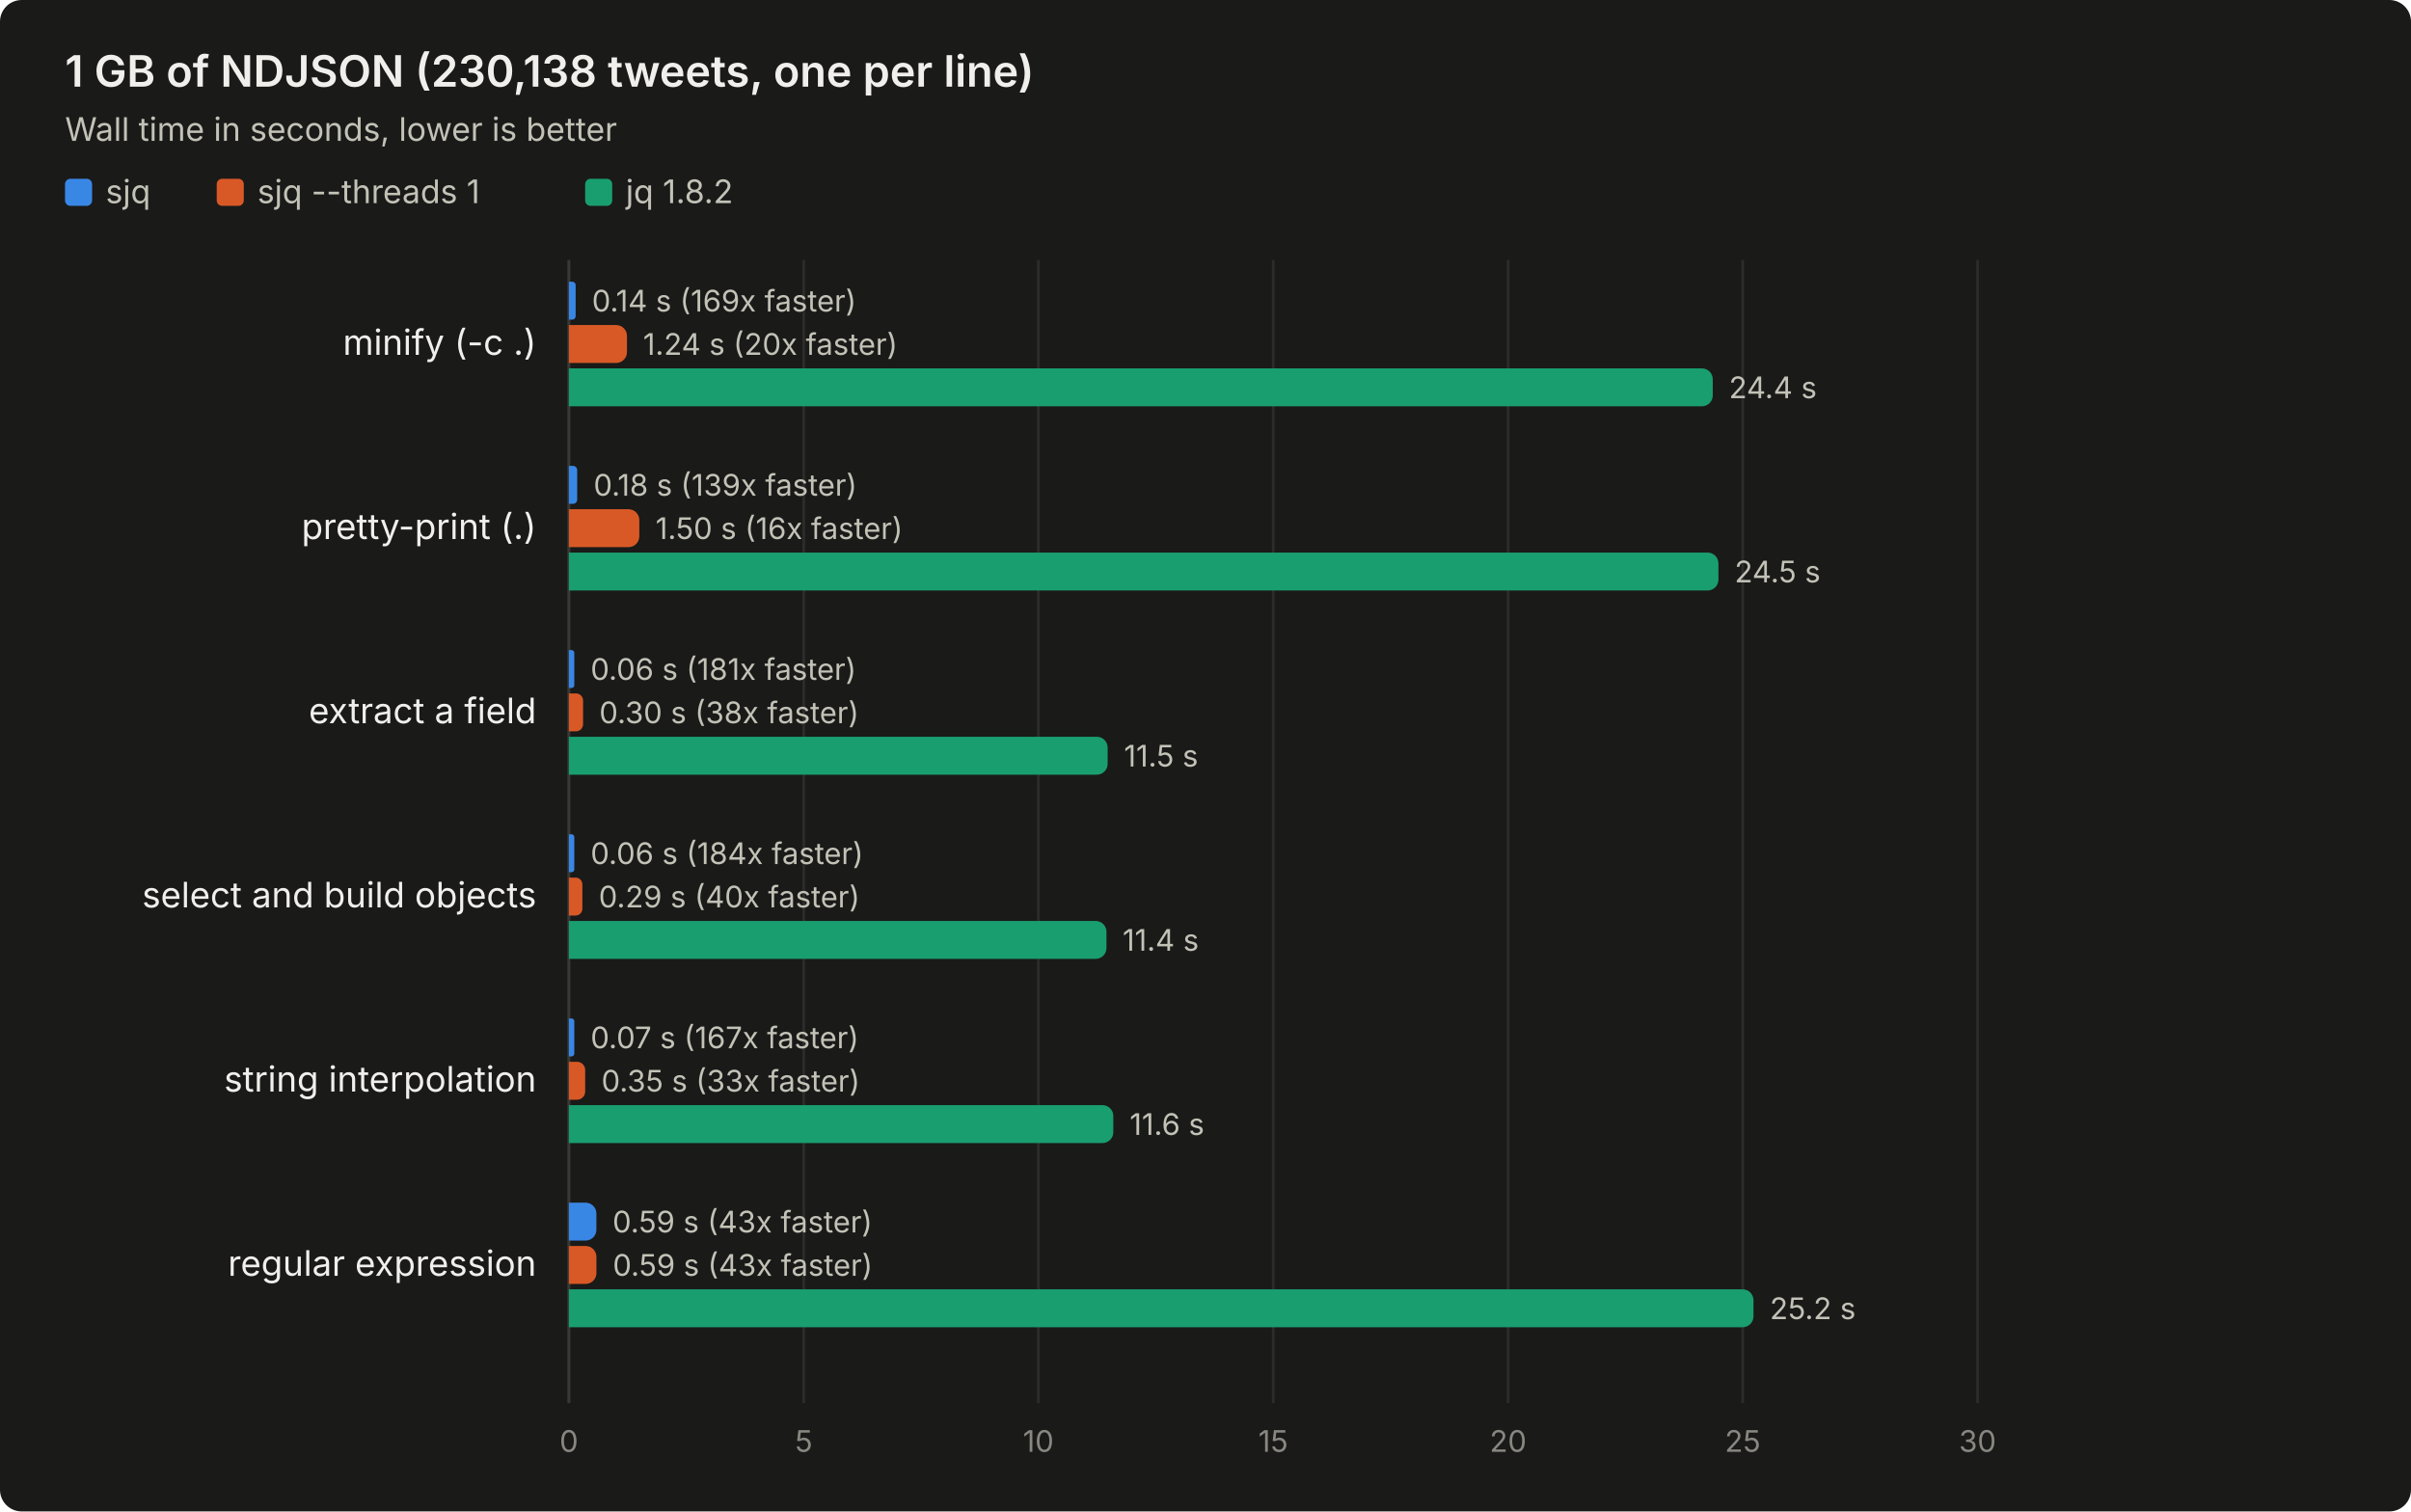
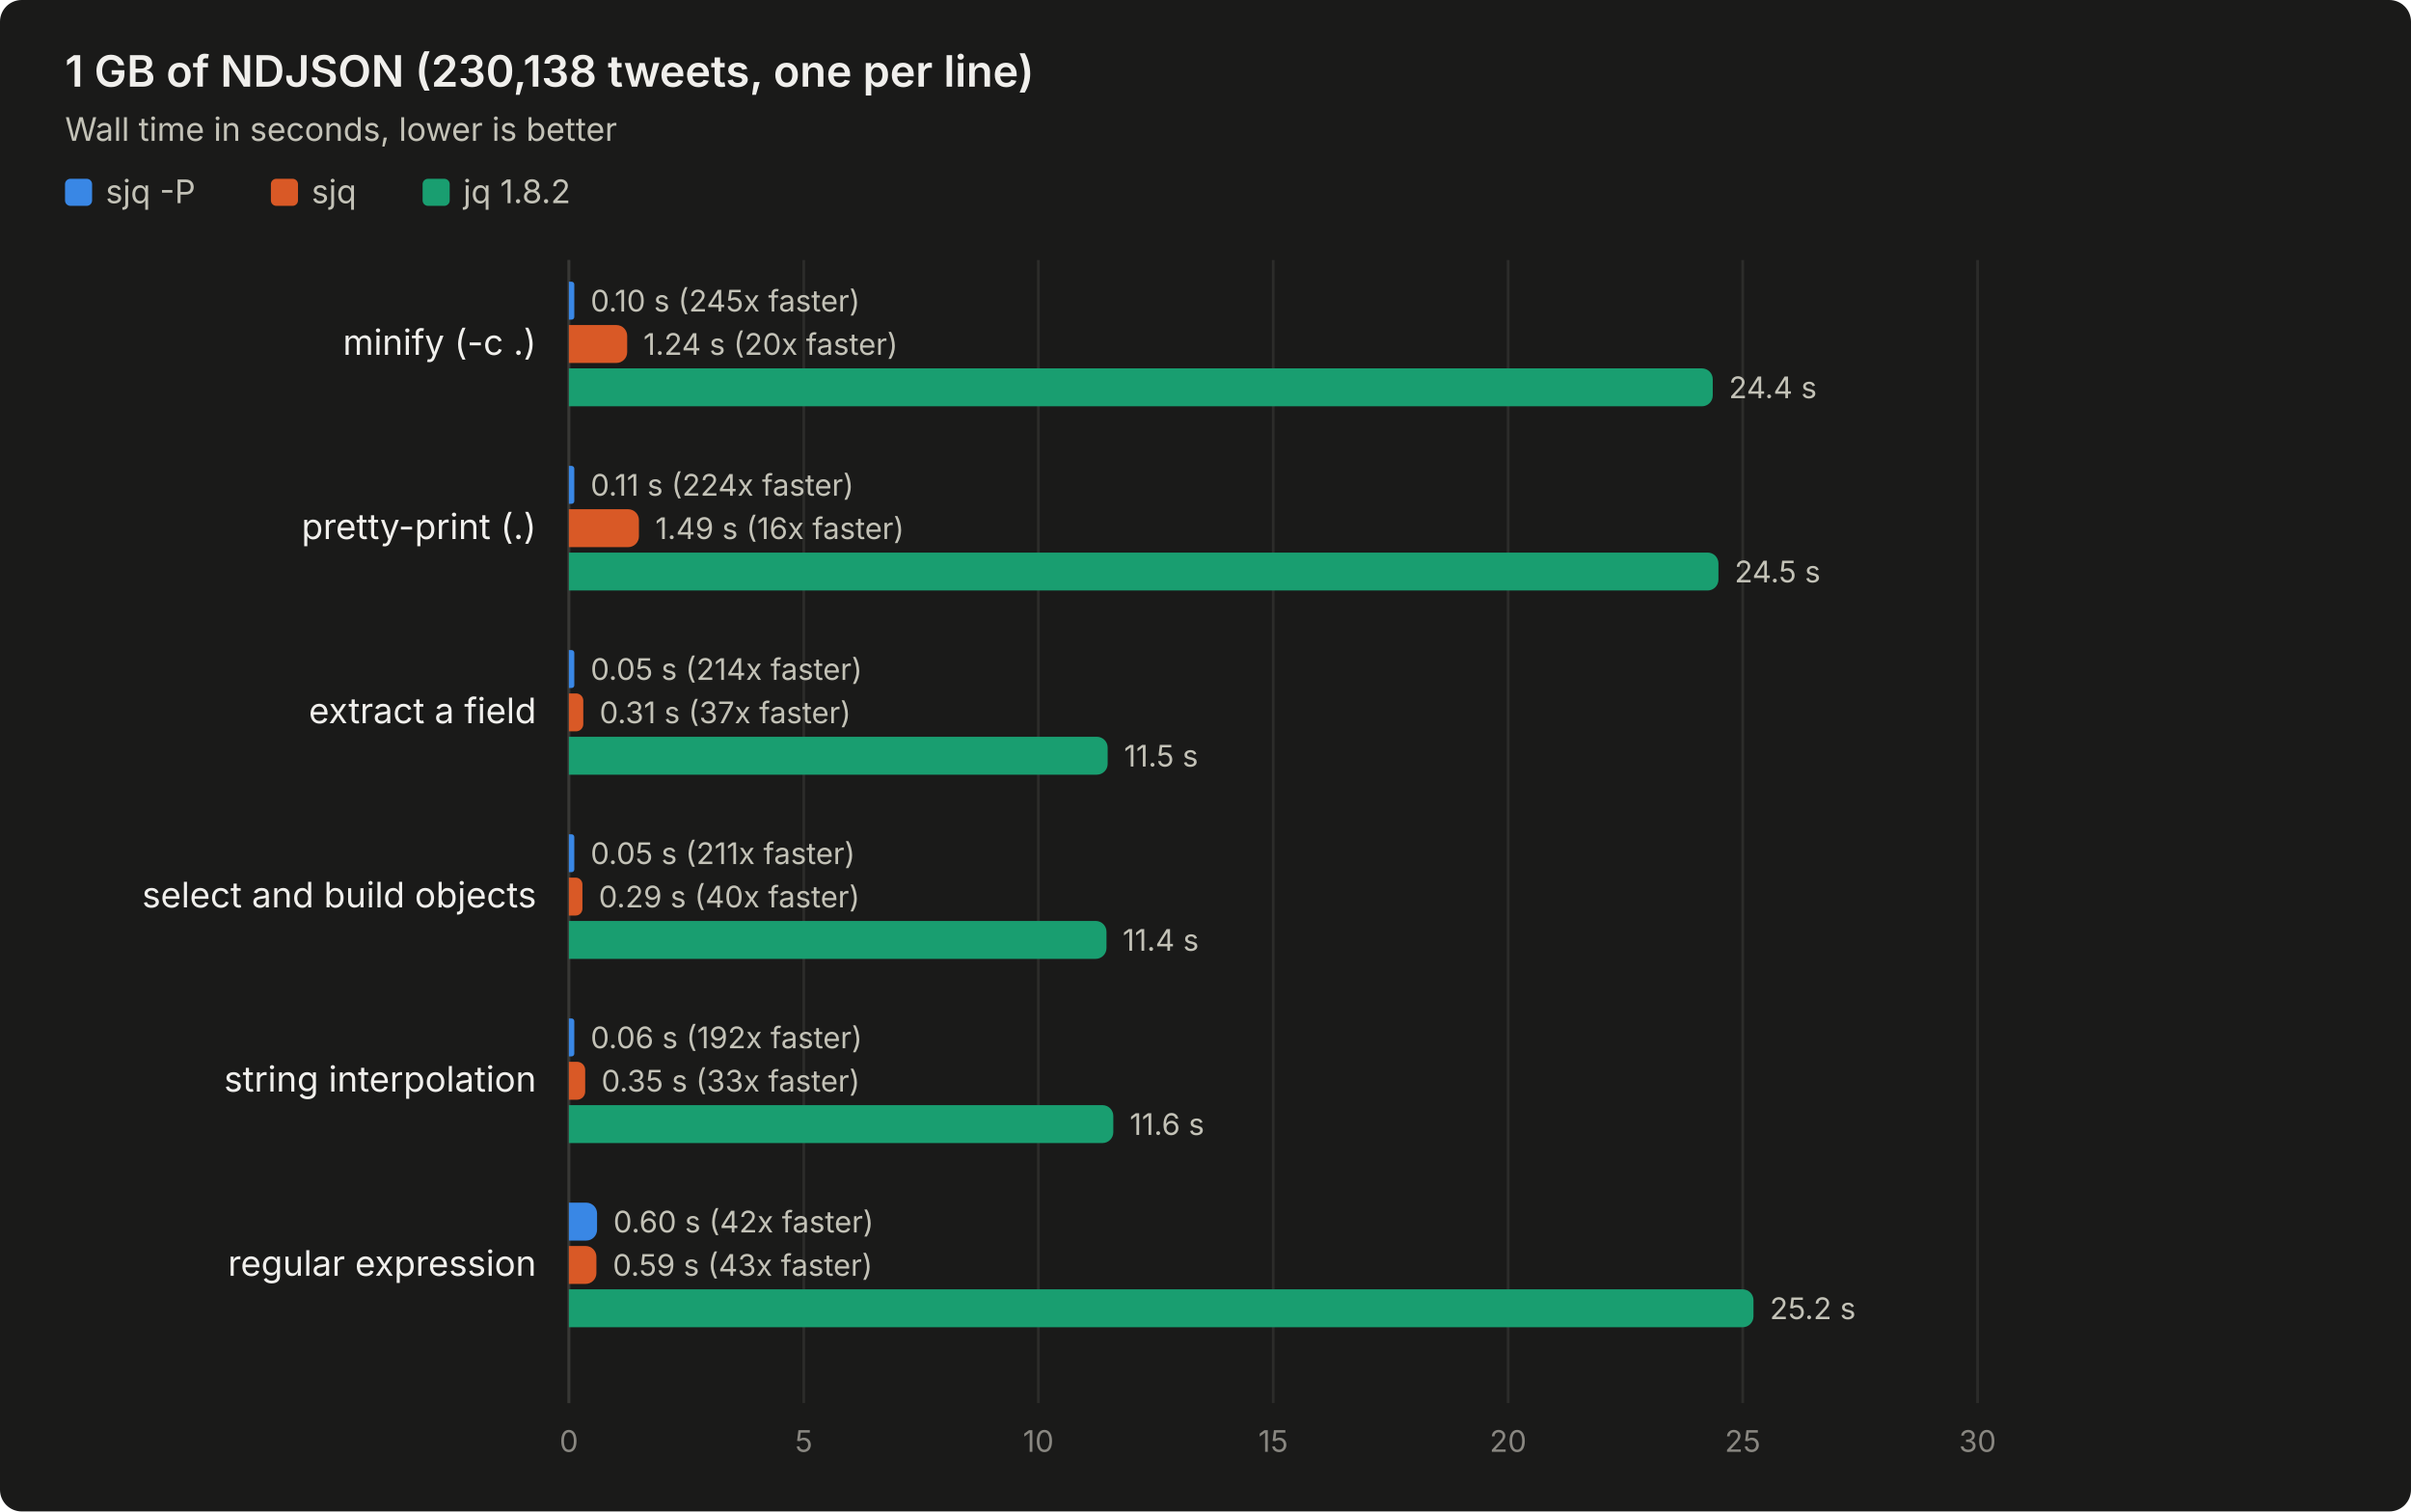
<svg xmlns="http://www.w3.org/2000/svg" viewBox="0 0 890 558" width="890" height="558" role="img" aria-label="1 GB of NDJSON (230,138 tweets, one per line)" font-family="system-ui, -apple-system, 'Segoe UI', sans-serif">
  <rect width="890" height="558" rx="8" fill="#1a1a19" />
  <text x="24" y="32" font-size="16" font-weight="600" fill="#f0efec">1 GB of NDJSON (230,138 tweets, one per line)</text>
  <text x="24" y="52" font-size="12" fill="#c3c2b7">Wall time in seconds, lower is better</text>
  <rect x="24" y="66" width="10" height="10" rx="2" fill="#3987e5" />
-   <text x="39" y="75" font-size="12" fill="#c3c2b7">sjq</text>
-   <rect x="80" y="66" width="10" height="10" rx="2" fill="#d95926" />
-   <text x="95" y="75" font-size="12" fill="#c3c2b7">sjq --threads 1</text>
-   <rect x="216" y="66" width="10" height="10" rx="2" fill="#199e70" />
-   <text x="231" y="75" font-size="12" fill="#c3c2b7">jq 1.8.2</text>
+   <text x="39" y="75" font-size="12" fill="#c3c2b7">sjq -P</text>
+   <rect x="100" y="66" width="10" height="10" rx="2" fill="#d95926" />
+   <text x="115" y="75" font-size="12" fill="#c3c2b7">sjq</text>
+   <rect x="156" y="66" width="10" height="10" rx="2" fill="#199e70" />
+   <text x="171" y="75" font-size="12" fill="#c3c2b7">jq 1.8.2</text>
  <line x1="210.0" y1="96" x2="210.0" y2="518" stroke="#2c2c2a" stroke-width="1" />
  <text x="210.0" y="536" font-size="11" fill="#898781" text-anchor="middle" style="font-variant-numeric: tabular-nums">0</text>
  <line x1="296.7" y1="96" x2="296.7" y2="518" stroke="#2c2c2a" stroke-width="1" />
  <text x="296.7" y="536" font-size="11" fill="#898781" text-anchor="middle" style="font-variant-numeric: tabular-nums">5</text>
  <line x1="383.3" y1="96" x2="383.3" y2="518" stroke="#2c2c2a" stroke-width="1" />
  <text x="383.3" y="536" font-size="11" fill="#898781" text-anchor="middle" style="font-variant-numeric: tabular-nums">10</text>
  <line x1="470.0" y1="96" x2="470.0" y2="518" stroke="#2c2c2a" stroke-width="1" />
  <text x="470.0" y="536" font-size="11" fill="#898781" text-anchor="middle" style="font-variant-numeric: tabular-nums">15</text>
  <line x1="556.7" y1="96" x2="556.7" y2="518" stroke="#2c2c2a" stroke-width="1" />
  <text x="556.7" y="536" font-size="11" fill="#898781" text-anchor="middle" style="font-variant-numeric: tabular-nums">20</text>
  <line x1="643.3" y1="96" x2="643.3" y2="518" stroke="#2c2c2a" stroke-width="1" />
  <text x="643.3" y="536" font-size="11" fill="#898781" text-anchor="middle" style="font-variant-numeric: tabular-nums">25</text>
  <line x1="730.0" y1="96" x2="730.0" y2="518" stroke="#2c2c2a" stroke-width="1" />
  <text x="730.0" y="536" font-size="11" fill="#898781" text-anchor="middle" style="font-variant-numeric: tabular-nums">30</text>
  <line x1="210" y1="96" x2="210" y2="518" stroke="#383835" stroke-width="1" />
  <text x="198" y="131.0" font-size="13" fill="#f0efec" text-anchor="end">minify (-c .)</text>
-   <path d="M210,104 h1.25 a1.246,1.246 0 0 1 1.246,1.246 v11.508 a1.246,1.246 0 0 1 -1.246,1.246 h-1.25 z" fill="#3987e5" />
-   <text x="218.5" y="115" font-size="11" fill="#c3c2b7" style="font-variant-numeric: tabular-nums">0.14 s  (169x faster)</text>
-   <path d="M210,120 h17.44 a4.0,4.0 0 0 1 4.0,4.0 v6.0 a4.0,4.0 0 0 1 -4.0,4.0 h-17.44 z" fill="#d95926" />
-   <text x="237.4" y="131" font-size="11" fill="#c3c2b7" style="font-variant-numeric: tabular-nums">1.24 s  (20x faster)</text>
+   <path d="M210,104 h1.00 a1.0,1.0 0 0 1 1.0,1.0 v12.0 a1.0,1.0 0 0 1 -1.0,1.0 h-1.00 z" fill="#3987e5" />
+   <text x="218.0" y="115" font-size="11" fill="#c3c2b7" style="font-variant-numeric: tabular-nums">0.10 s  (245x faster)</text>
+   <path d="M210,120 h17.52 a4.0,4.0 0 0 1 4.0,4.0 v6.0 a4.0,4.0 0 0 1 -4.0,4.0 h-17.52 z" fill="#d95926" />
+   <text x="237.5" y="131" font-size="11" fill="#c3c2b7" style="font-variant-numeric: tabular-nums">1.24 s  (20x faster)</text>
  <path d="M210,136 h418.25 a4.0,4.0 0 0 1 4.0,4.0 v6.0 a4.0,4.0 0 0 1 -4.0,4.0 h-418.25 z" fill="#199e70" />
  <text x="638.2" y="147" font-size="11" fill="#c3c2b7" style="font-variant-numeric: tabular-nums">24.4 s</text>
  <text x="198" y="199.0" font-size="13" fill="#f0efec" text-anchor="end">pretty-print (.)</text>
-   <path d="M210,172 h1.53 a1.528,1.528 0 0 1 1.528,1.528 v10.945 a1.528,1.528 0 0 1 -1.528,1.528 h-1.53 z" fill="#3987e5" />
-   <text x="219.1" y="183" font-size="11" fill="#c3c2b7" style="font-variant-numeric: tabular-nums">0.18 s  (139x faster)</text>
-   <path d="M210,188 h22.00 a4.0,4.0 0 0 1 4.0,4.0 v6.0 a4.0,4.0 0 0 1 -4.0,4.0 h-22.00 z" fill="#d95926" />
-   <text x="242.0" y="199" font-size="11" fill="#c3c2b7" style="font-variant-numeric: tabular-nums">1.50 s  (16x faster)</text>
+   <path d="M210,172 h1.00 a1.0,1.0 0 0 1 1.0,1.0 v12.0 a1.0,1.0 0 0 1 -1.0,1.0 h-1.00 z" fill="#3987e5" />
+   <text x="218.0" y="183" font-size="11" fill="#c3c2b7" style="font-variant-numeric: tabular-nums">0.11 s  (224x faster)</text>
+   <path d="M210,188 h21.86 a4.0,4.0 0 0 1 4.0,4.0 v6.0 a4.0,4.0 0 0 1 -4.0,4.0 h-21.86 z" fill="#d95926" />
+   <text x="241.9" y="199" font-size="11" fill="#c3c2b7" style="font-variant-numeric: tabular-nums">1.49 s  (16x faster)</text>
  <path d="M210,204 h420.35 a4.0,4.0 0 0 1 4.0,4.0 v6.0 a4.0,4.0 0 0 1 -4.0,4.0 h-420.35 z" fill="#199e70" />
  <text x="640.3" y="215" font-size="11" fill="#c3c2b7" style="font-variant-numeric: tabular-nums">24.5 s</text>
  <text x="198" y="267.0" font-size="13" fill="#f0efec" text-anchor="end">extract a field</text>
  <path d="M210,240 h1.00 a1.0,1.0 0 0 1 1.0,1.0 v12.0 a1.0,1.0 0 0 1 -1.0,1.0 h-1.00 z" fill="#3987e5" />
-   <text x="218.0" y="251" font-size="11" fill="#c3c2b7" style="font-variant-numeric: tabular-nums">0.06 s  (181x faster)</text>
-   <path d="M210,256 h2.62 a2.616,2.616 0 0 1 2.616,2.616 v8.767 a2.616,2.616 0 0 1 -2.616,2.616 h-2.62 z" fill="#d95926" />
-   <text x="221.2" y="267" font-size="11" fill="#c3c2b7" style="font-variant-numeric: tabular-nums">0.30 s  (38x faster)</text>
+   <text x="218.0" y="251" font-size="11" fill="#c3c2b7" style="font-variant-numeric: tabular-nums">0.05 s  (214x faster)</text>
+   <path d="M210,256 h2.66 a2.66,2.66 0 0 1 2.66,2.66 v8.68 a2.66,2.66 0 0 1 -2.66,2.66 h-2.66 z" fill="#d95926" />
+   <text x="221.3" y="267" font-size="11" fill="#c3c2b7" style="font-variant-numeric: tabular-nums">0.31 s  (37x faster)</text>
  <path d="M210,272 h194.88 a4.0,4.0 0 0 1 4.0,4.0 v6.0 a4.0,4.0 0 0 1 -4.0,4.0 h-194.88 z" fill="#199e70" />
  <text x="414.9" y="283" font-size="11" fill="#c3c2b7" style="font-variant-numeric: tabular-nums">11.5 s</text>
  <text x="198" y="335.0" font-size="13" fill="#f0efec" text-anchor="end">select and build objects</text>
  <path d="M210,308 h1.00 a1.0,1.0 0 0 1 1.0,1.0 v12.0 a1.0,1.0 0 0 1 -1.0,1.0 h-1.00 z" fill="#3987e5" />
-   <text x="218.0" y="319" font-size="11" fill="#c3c2b7" style="font-variant-numeric: tabular-nums">0.06 s  (184x faster)</text>
-   <path d="M210,324 h2.49 a2.49,2.49 0 0 1 2.49,2.49 v9.019 a2.49,2.49 0 0 1 -2.49,2.49 h-2.49 z" fill="#d95926" />
+   <text x="218.0" y="319" font-size="11" fill="#c3c2b7" style="font-variant-numeric: tabular-nums">0.05 s  (211x faster)</text>
+   <path d="M210,324 h2.50 a2.496,2.496 0 0 1 2.496,2.496 v9.008 a2.496,2.496 0 0 1 -2.496,2.496 h-2.50 z" fill="#d95926" />
  <text x="221.0" y="335" font-size="11" fill="#c3c2b7" style="font-variant-numeric: tabular-nums">0.29 s  (40x faster)</text>
  <path d="M210,340 h194.45 a4.0,4.0 0 0 1 4.0,4.0 v6.0 a4.0,4.0 0 0 1 -4.0,4.0 h-194.45 z" fill="#199e70" />
  <text x="414.4" y="351" font-size="11" fill="#c3c2b7" style="font-variant-numeric: tabular-nums">11.4 s</text>
  <text x="198" y="403.0" font-size="13" fill="#f0efec" text-anchor="end">string interpolation</text>
  <path d="M210,376 h1.00 a1.0,1.0 0 0 1 1.0,1.0 v12.0 a1.0,1.0 0 0 1 -1.0,1.0 h-1.00 z" fill="#3987e5" />
-   <text x="218.0" y="387" font-size="11" fill="#c3c2b7" style="font-variant-numeric: tabular-nums">0.07 s  (167x faster)</text>
-   <path d="M210,392 h3.01 a3.007,3.007 0 0 1 3.007,3.007 v7.987 a3.007,3.007 0 0 1 -3.007,3.007 h-3.01 z" fill="#d95926" />
+   <text x="218.0" y="387" font-size="11" fill="#c3c2b7" style="font-variant-numeric: tabular-nums">0.06 s  (192x faster)</text>
+   <path d="M210,392 h3.01 a3.01,3.01 0 0 1 3.01,3.01 v7.98 a3.01,3.01 0 0 1 -3.01,3.01 h-3.01 z" fill="#d95926" />
  <text x="222.0" y="403" font-size="11" fill="#c3c2b7" style="font-variant-numeric: tabular-nums">0.35 s  (33x faster)</text>
  <path d="M210,408 h196.97 a4.0,4.0 0 0 1 4.0,4.0 v6.0 a4.0,4.0 0 0 1 -4.0,4.0 h-196.97 z" fill="#199e70" />
  <text x="417.0" y="419" font-size="11" fill="#c3c2b7" style="font-variant-numeric: tabular-nums">11.6 s</text>
  <text x="198" y="471.0" font-size="13" fill="#f0efec" text-anchor="end">regular expression</text>
-   <path d="M210,444 h6.15 a4.0,4.0 0 0 1 4.0,4.0 v6.0 a4.0,4.0 0 0 1 -4.0,4.0 h-6.15 z" fill="#3987e5" />
-   <text x="226.1" y="455" font-size="11" fill="#c3c2b7" style="font-variant-numeric: tabular-nums">0.59 s  (43x faster)</text>
-   <path d="M210,460 h6.17 a4.0,4.0 0 0 1 4.0,4.0 v6.0 a4.0,4.0 0 0 1 -4.0,4.0 h-6.17 z" fill="#d95926" />
+   <path d="M210,444 h6.40 a4.0,4.0 0 0 1 4.0,4.0 v6.0 a4.0,4.0 0 0 1 -4.0,4.0 h-6.40 z" fill="#3987e5" />
+   <text x="226.4" y="455" font-size="11" fill="#c3c2b7" style="font-variant-numeric: tabular-nums">0.60 s  (42x faster)</text>
+   <path d="M210,460 h6.16 a4.0,4.0 0 0 1 4.0,4.0 v6.0 a4.0,4.0 0 0 1 -4.0,4.0 h-6.16 z" fill="#d95926" />
  <text x="226.2" y="471" font-size="11" fill="#c3c2b7" style="font-variant-numeric: tabular-nums">0.59 s  (43x faster)</text>
  <path d="M210,476 h433.28 a4.0,4.0 0 0 1 4.0,4.0 v6.0 a4.0,4.0 0 0 1 -4.0,4.0 h-433.28 z" fill="#199e70" />
  <text x="653.3" y="487" font-size="11" fill="#c3c2b7" style="font-variant-numeric: tabular-nums">25.2 s</text>
</svg>
